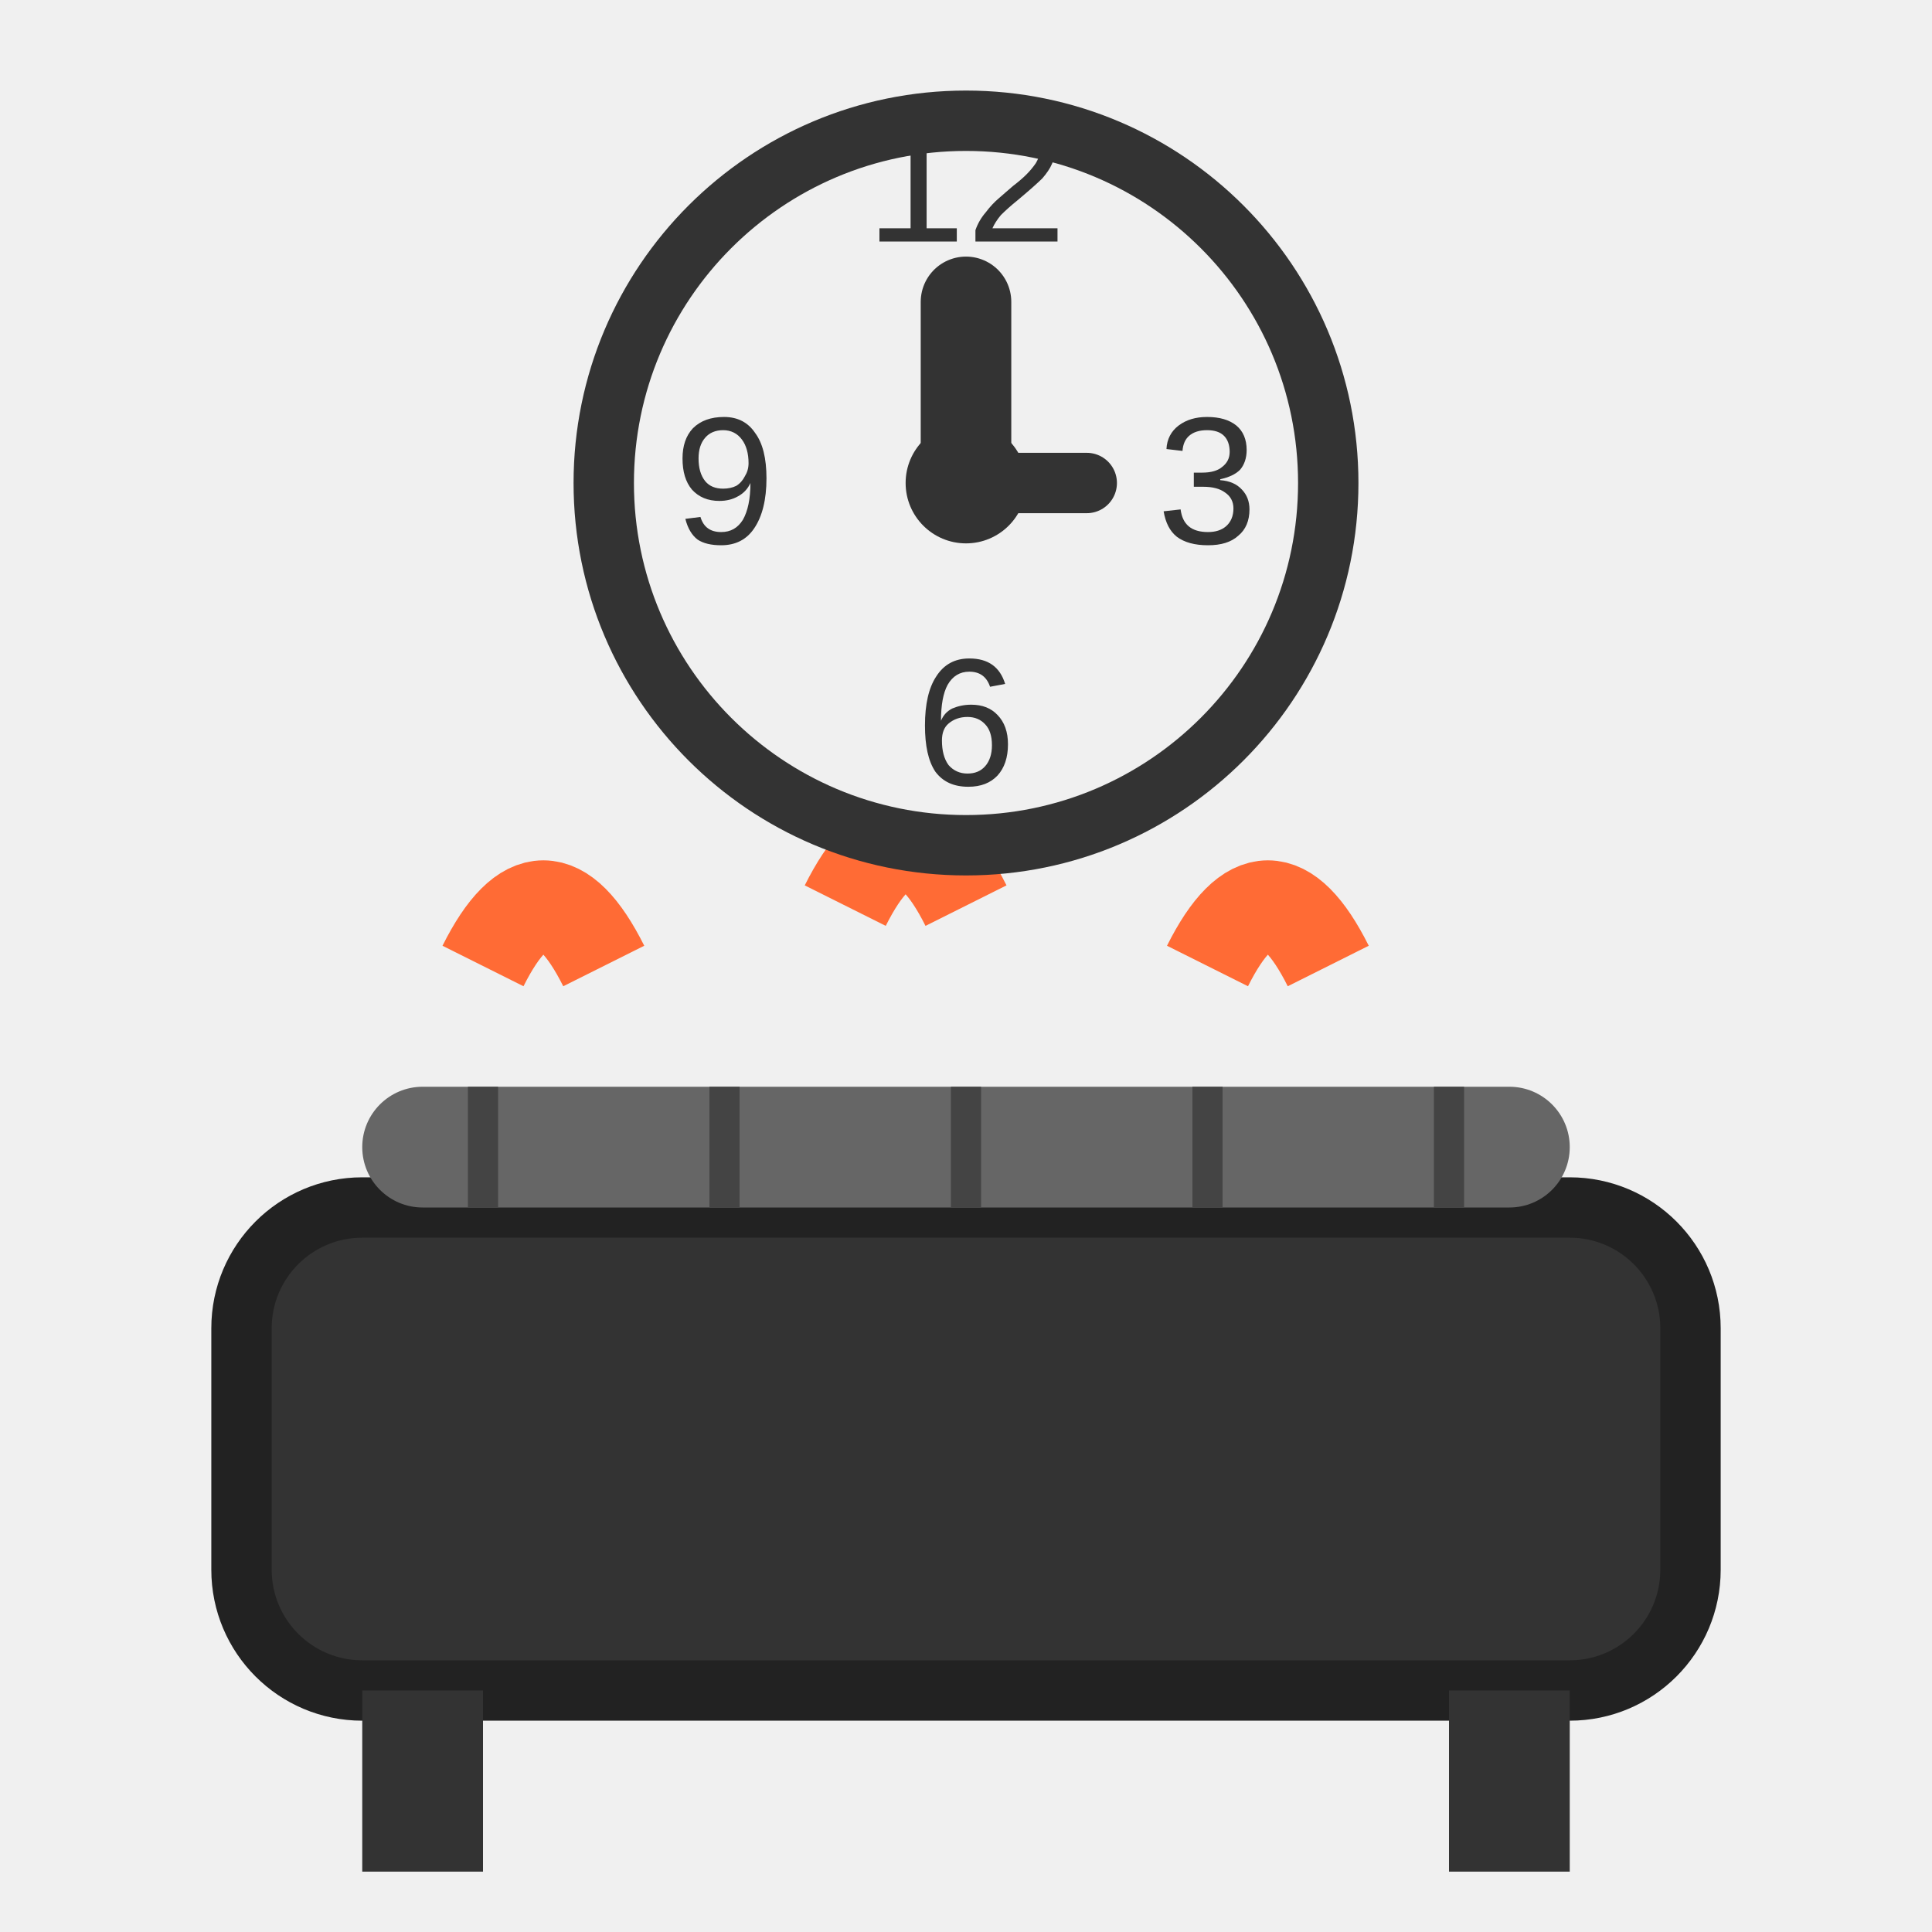
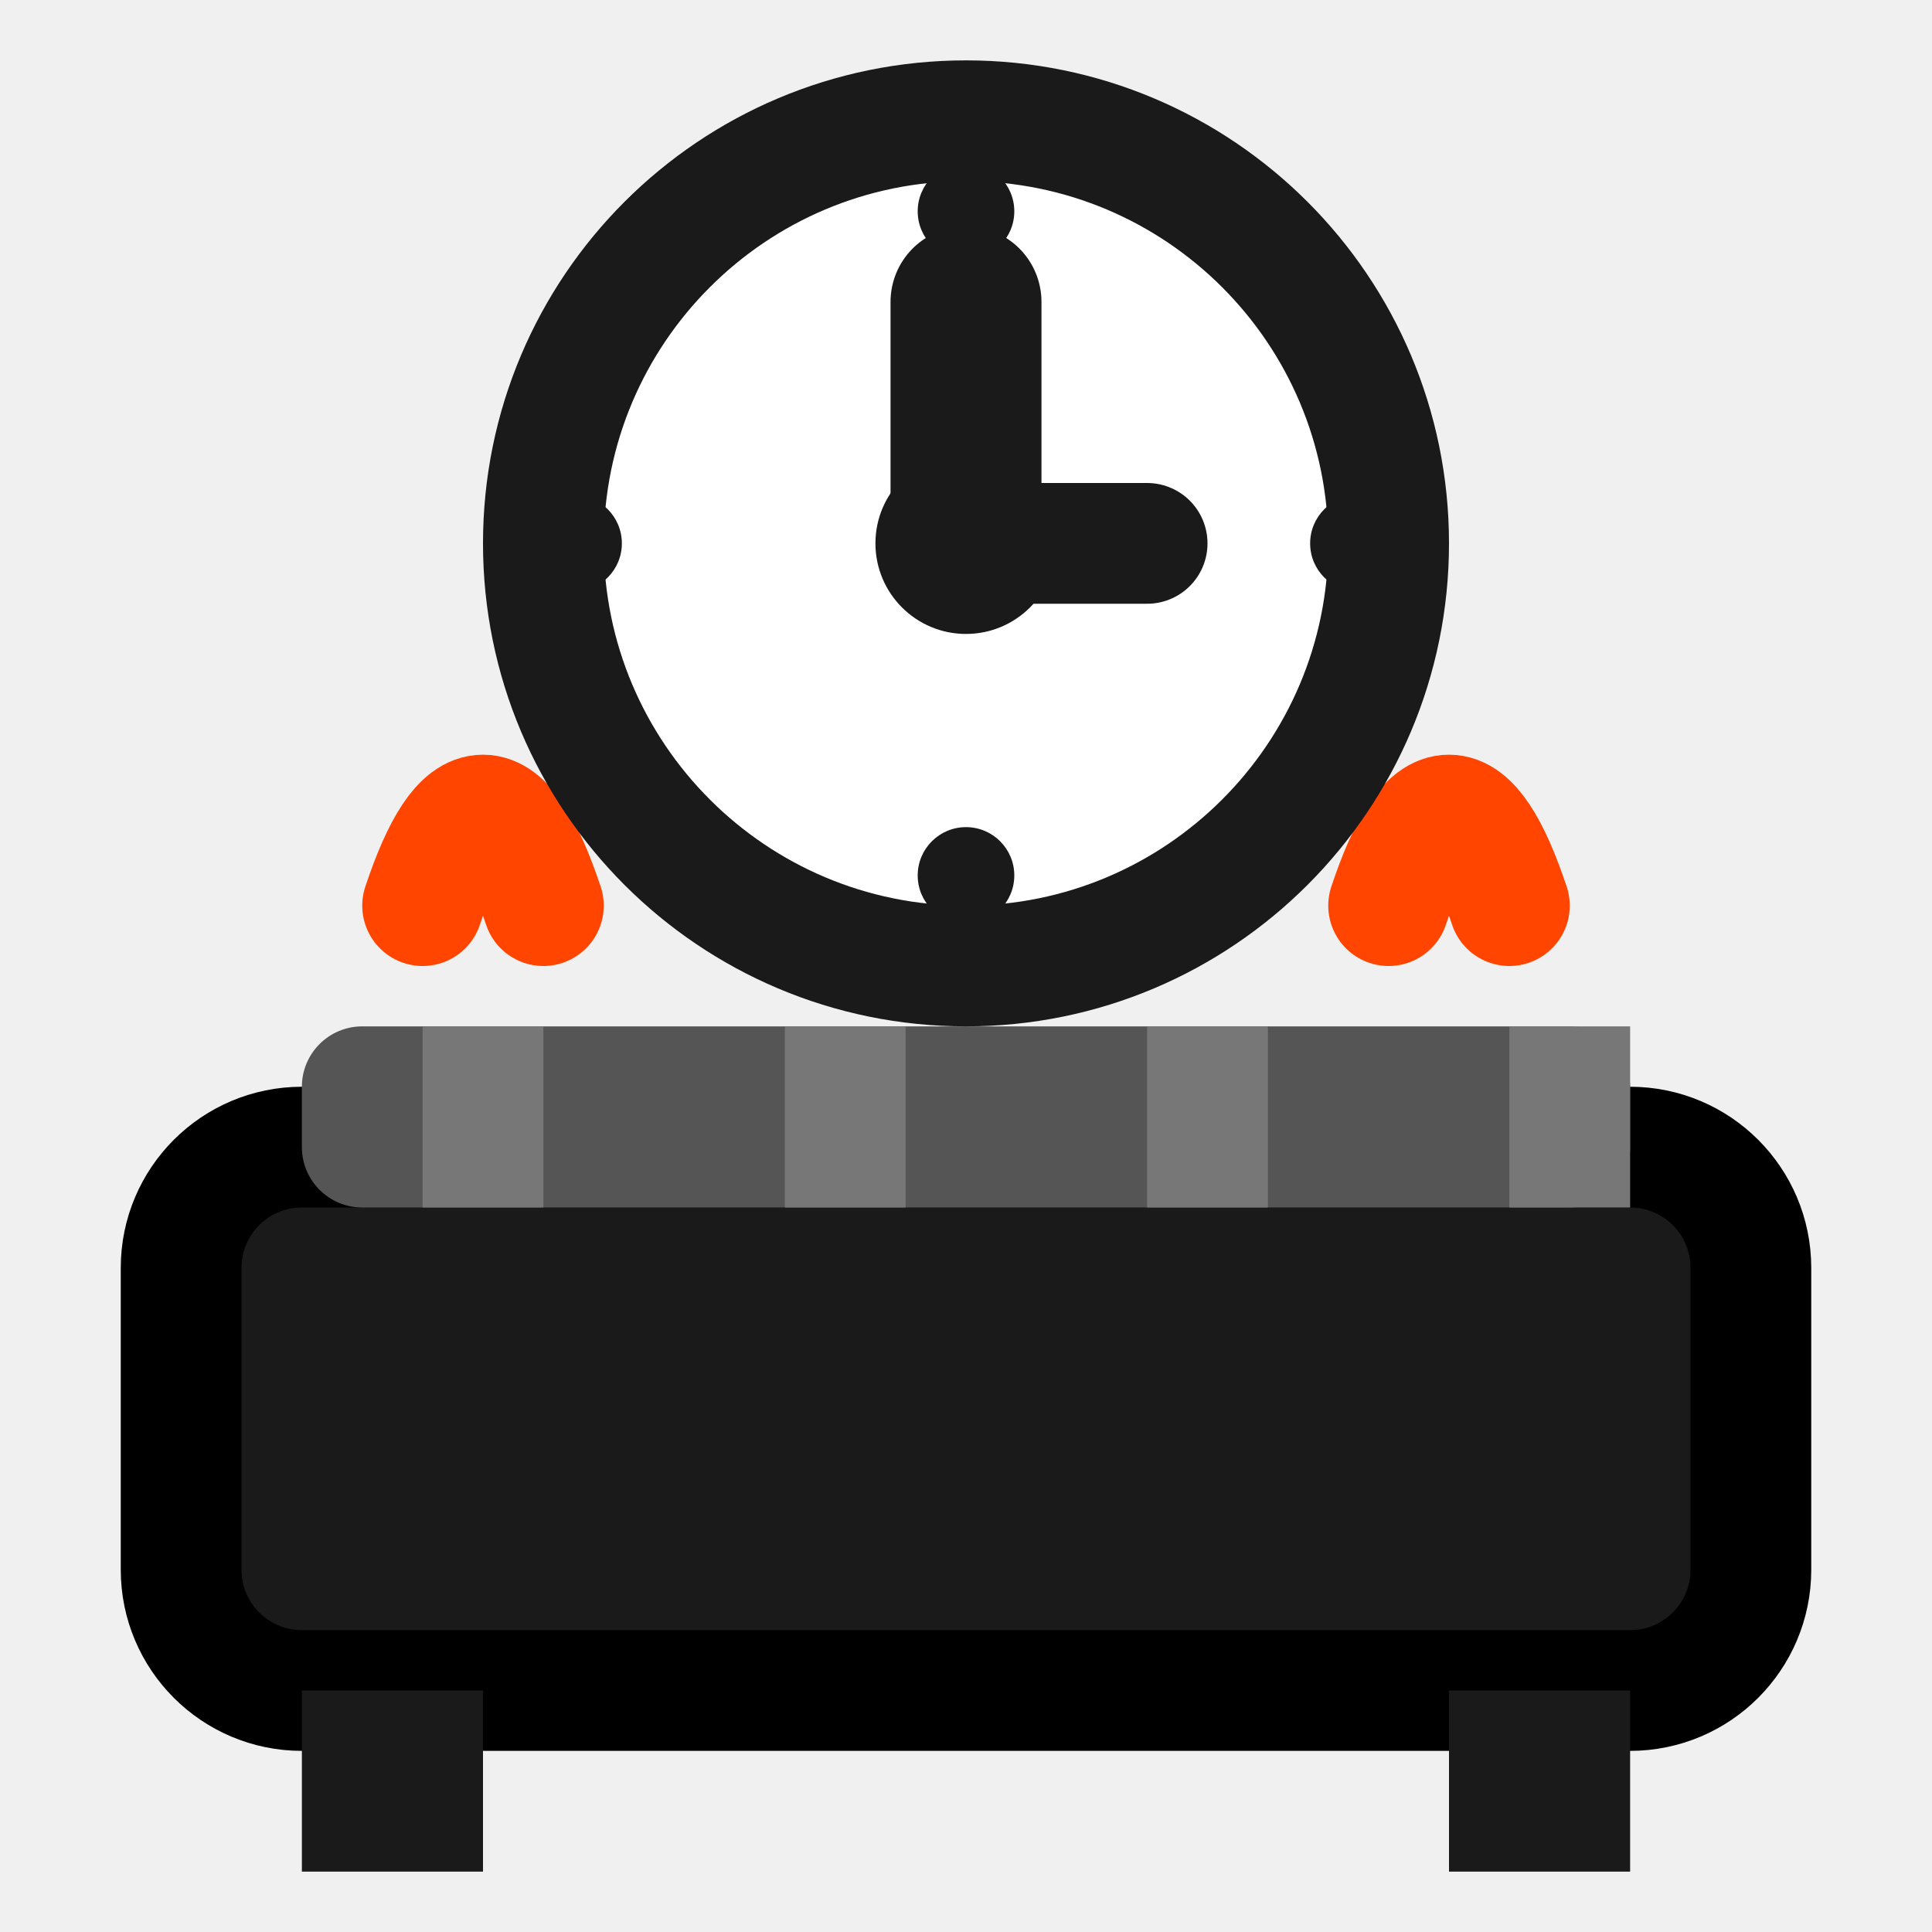
<svg xmlns="http://www.w3.org/2000/svg" width="32" height="32" viewBox="0 0 32 32">
-   <rect x="4" y="20" width="24" height="8" rx="2" fill="#333" stroke="#222" stroke-width="1" />
-   <rect x="6" y="18" width="20" height="2" rx="1" fill="#666" />
-   <line x1="8" y1="18" x2="8" y2="20" stroke="#444" stroke-width="0.5" />
-   <line x1="12" y1="18" x2="12" y2="20" stroke="#444" stroke-width="0.5" />
-   <line x1="16" y1="18" x2="16" y2="20" stroke="#444" stroke-width="0.5" />
-   <line x1="20" y1="18" x2="20" y2="20" stroke="#444" stroke-width="0.5" />
-   <line x1="24" y1="18" x2="24" y2="20" stroke="#444" stroke-width="0.5" />
-   <rect x="6" y="28" width="2" height="3" fill="#333" />
-   <rect x="24" y="28" width="2" height="3" fill="#333" />
-   <path d="M 8 16 Q 9 14 10 16" stroke="#ff6b35" stroke-width="1.5" fill="none" />
-   <path d="M 14 15 Q 15 13 16 15" stroke="#ff6b35" stroke-width="1.5" fill="none" />
-   <path d="M 20 16 Q 21 14 22 16" stroke="#ff6b35" stroke-width="1.5" fill="none" />
-   <circle cx="16" cy="8" r="6" fill="#f0f0f0" stroke="#333" stroke-width="1" />
-   <line x1="16" y1="8" x2="16" y2="5" stroke="#333" stroke-width="1.5" stroke-linecap="round" />
-   <line x1="16" y1="8" x2="18" y2="8" stroke="#333" stroke-width="1" stroke-linecap="round" />
-   <circle cx="16" cy="8" r="1" fill="#333" />
-   <text x="16" y="4" text-anchor="middle" font-family="Arial" font-size="3" fill="#333">12</text>
-   <text x="20" y="9" text-anchor="middle" font-family="Arial" font-size="3" fill="#333">3</text>
-   <text x="16" y="13" text-anchor="middle" font-family="Arial" font-size="3" fill="#333">6</text>
-   <text x="12" y="9" text-anchor="middle" font-family="Arial" font-size="3" fill="#333">9</text>
+   <rect x="3" y="19" width="26" height="9" rx="2" fill="#1a1a1a" stroke="#000" stroke-width="2" />
+   <rect x="5" y="17" width="22" height="3" rx="1" fill="#555" />
+   <rect x="7" y="17" width="2" height="3" fill="#777" />
+   <rect x="13" y="17" width="2" height="3" fill="#777" />
+   <rect x="19" y="17" width="2" height="3" fill="#777" />
+   <rect x="25" y="17" width="2" height="3" fill="#777" />
+   <rect x="5" y="28" width="3" height="3" fill="#1a1a1a" />
+   <rect x="24" y="28" width="3" height="3" fill="#1a1a1a" />
+   <path d="M 7 15 Q 8 12 9 15" stroke="#ff4500" stroke-width="2" fill="none" stroke-linecap="round" />
+   <path d="M 15 14 Q 16 11 17 14" stroke="#ff6b35" stroke-width="2.5" fill="none" stroke-linecap="round" />
+   <path d="M 23 15 Q 24 12 25 15" stroke="#ff4500" stroke-width="2" fill="none" stroke-linecap="round" />
+   <circle cx="16" cy="9" r="7" fill="#ffffff" stroke="#1a1a1a" stroke-width="2" />
+   <line x1="16" y1="9" x2="16" y2="5" stroke="#1a1a1a" stroke-width="2.5" stroke-linecap="round" />
+   <line x1="16" y1="9" x2="19" y2="9" stroke="#1a1a1a" stroke-width="2" stroke-linecap="round" />
+   <circle cx="16" cy="9" r="1.5" fill="#1a1a1a" />
+   <circle cx="16" cy="3.5" r="0.8" fill="#1a1a1a" />
+   <circle cx="22.5" cy="9" r="0.8" fill="#1a1a1a" />
+   <circle cx="16" cy="14.5" r="0.8" fill="#1a1a1a" />
+   <circle cx="9.5" cy="9" r="0.8" fill="#1a1a1a" />
</svg>
